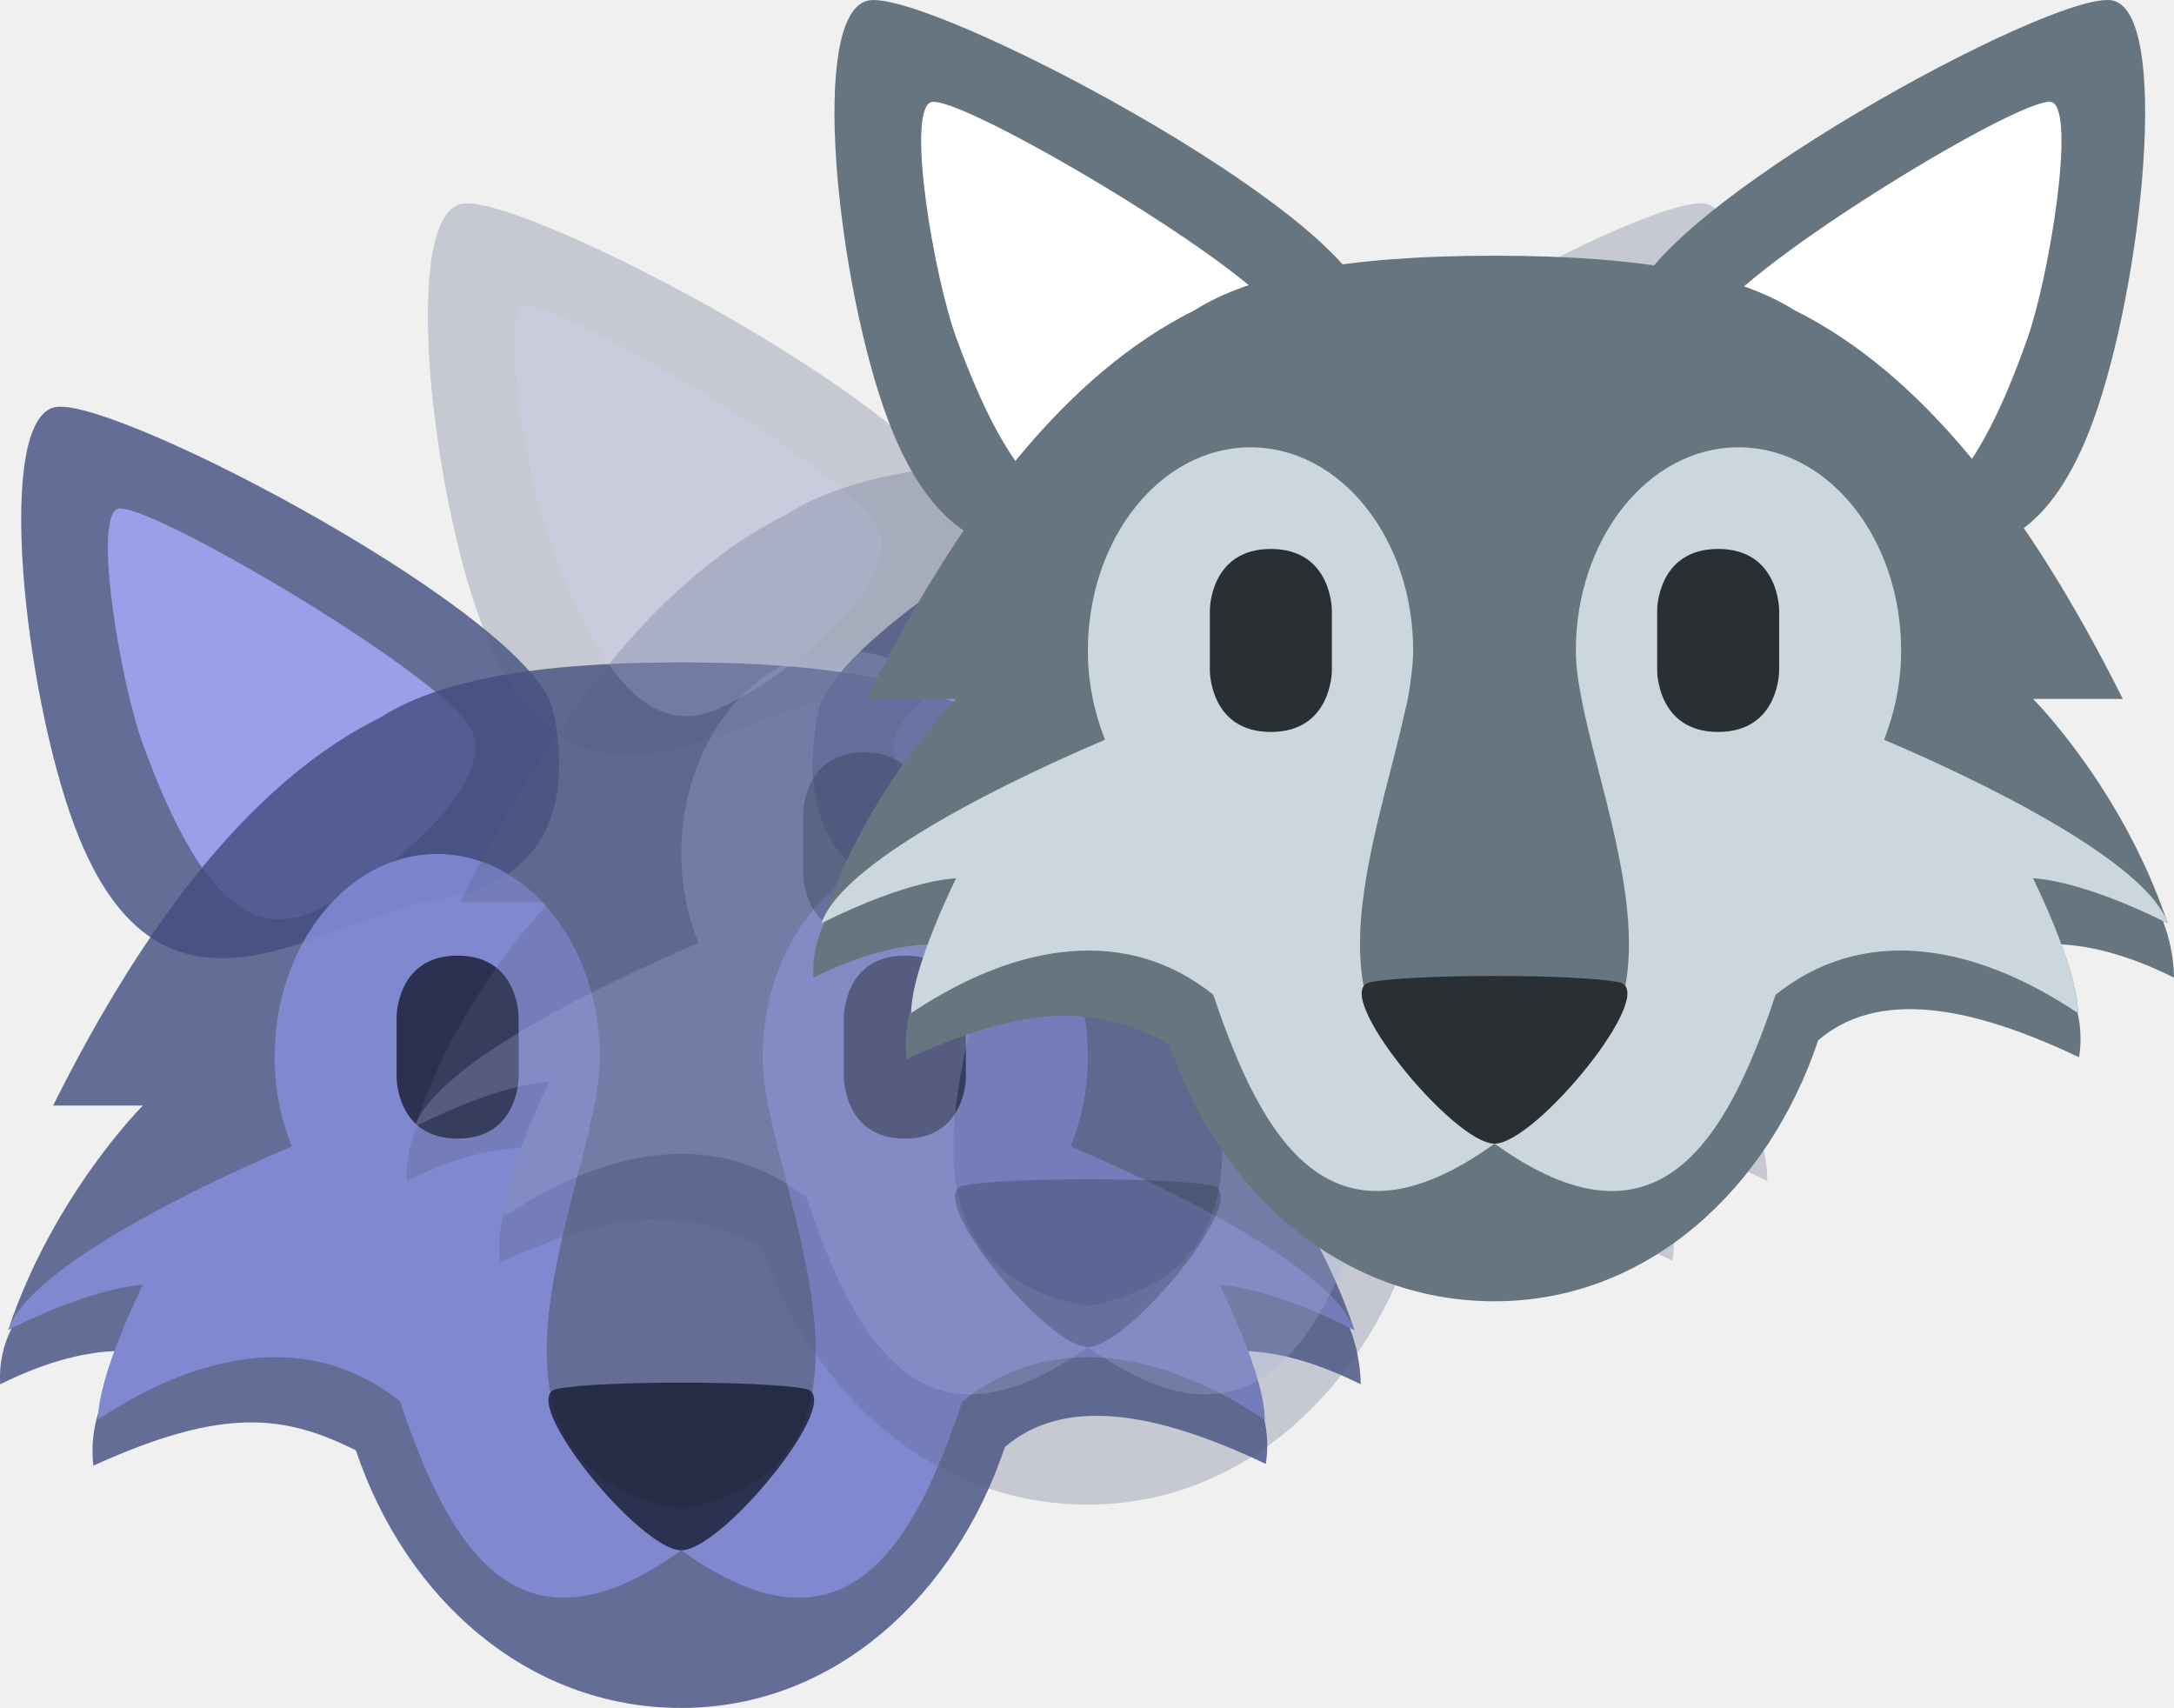
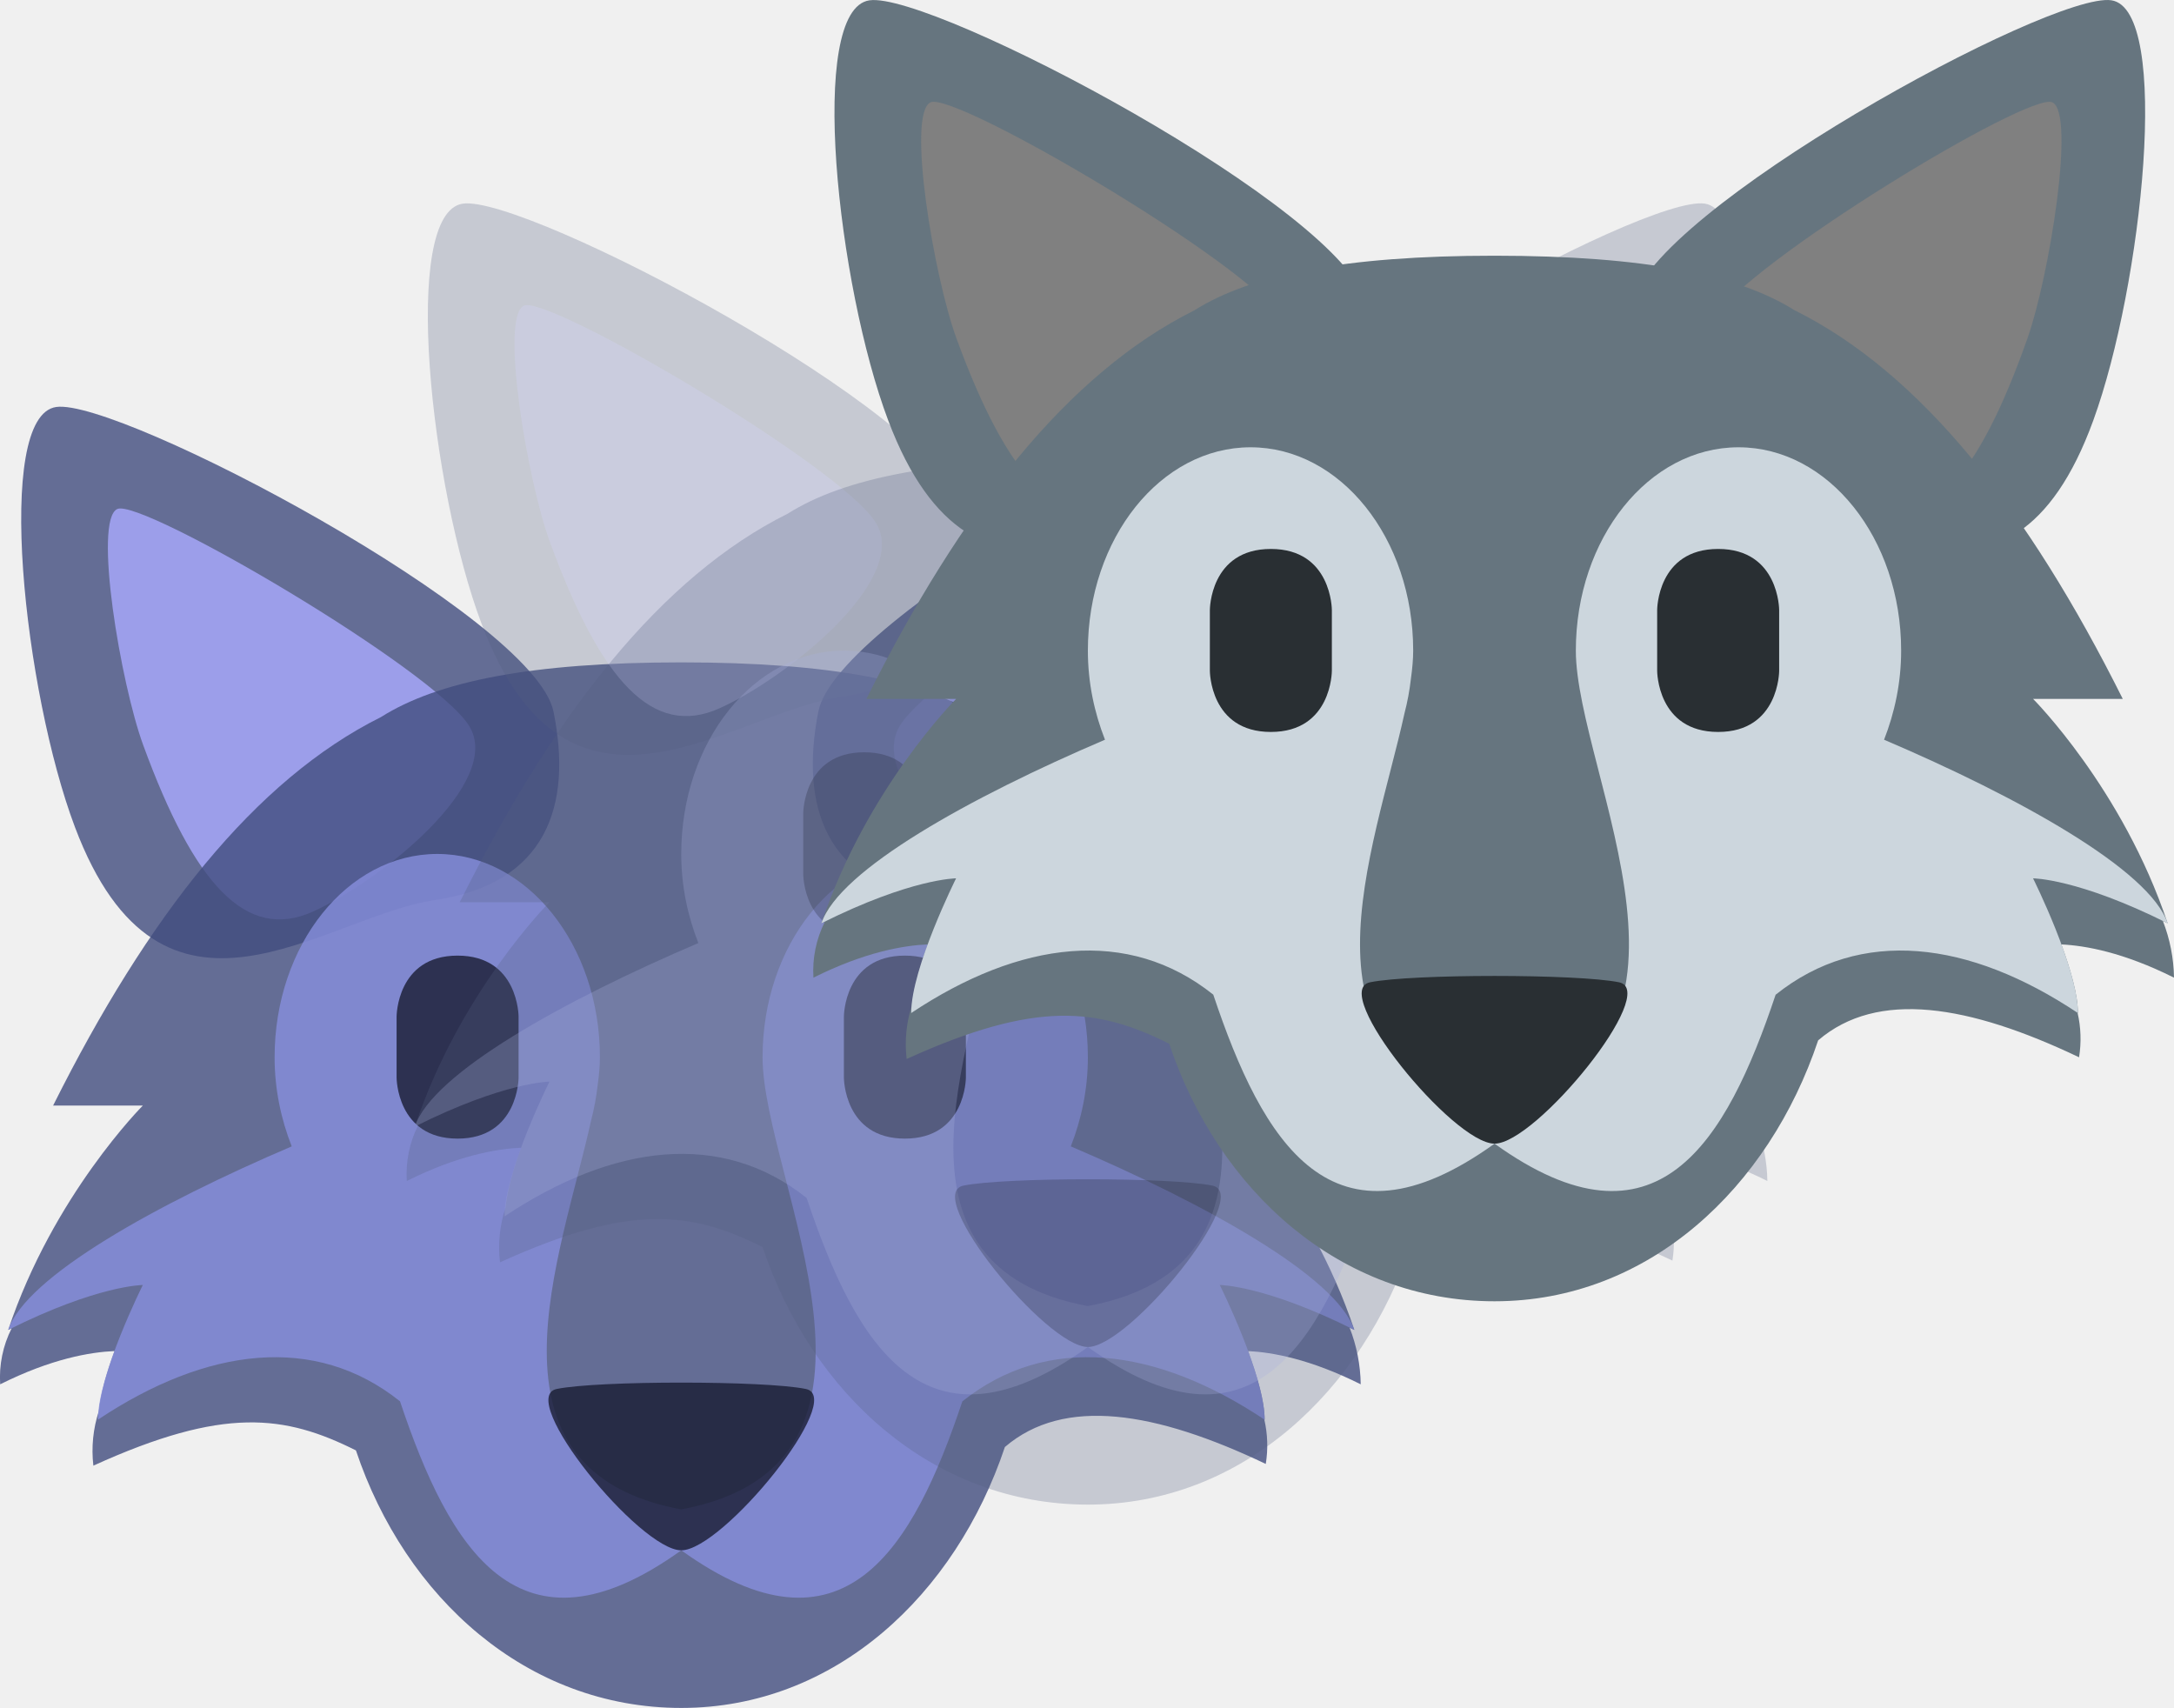
<svg xmlns="http://www.w3.org/2000/svg" viewBox="0 0 53.463 41.999">
  <path fill="#414c7fcc" d="M13.611 17.496c.475 2.326-.182 4.236-2.921 4.638-2.741.403-6.7 3.898-8.848-1.798-1.245-3.299-1.997-10.103-.461-10.328 1.537-.226 11.756 5.162 12.23 7.488Z" />
  <path fill="#aaaaffcc" d="M11.537 17.85c.865 1.392-2.205 3.833-3.844 4.568-1.639.736-2.915-.66-4.173-4.1-.55-1.503-1.234-5.532-.634-5.802.599-.268 7.785 3.942 8.651 5.334Z" data-player="true" />
  <path fill="#414c7fcc" d="M20.125 17.496c-.458 2.326.176 4.236 2.818 4.638 2.644.403 6.464 3.898 8.536-1.798 1.201-3.3 1.927-10.103.445-10.329-1.483-.225-11.342 5.163-11.799 7.489Z" />
  <path fill="#aaaaffcc" d="M22.126 17.85c-.835 1.392 2.127 3.833 3.708 4.568 1.581.736 2.812-.66 4.026-4.1.531-1.503 1.19-5.532.611-5.802-.577-.268-7.509 3.942-8.345 5.334Z" data-player="true" />
  <path fill="#414c7fcc" d="M31.1 34.911c0-.454-.188-1.091-.407-1.687.585.028 1.519.191 2.77.817a4.003 4.003 0 0 0-.273-1.393c.041.02.075.034.116.055-1.104-3.31-3.309-5.517-3.309-5.517h2.206c-2.331-4.663-4.965-8.015-8.075-9.559-1.39-.873-3.688-1.338-7.373-1.339h-.003c-3.696 0-5.996.468-7.385 1.346-3.104 1.547-5.734 4.896-8.061 9.552h2.207S1.306 29.392.202 32.703l.084-.039a2.685 2.685 0 0 0-.282 1.377c1.263-.632 2.217-.792 2.813-.818-.189.513-.343 1.044-.386 1.475a3.146 3.146 0 0 0-.135 1.343c3.207-1.458 4.707-1.25 6.457-.375 1.213 3.623 4.206 6.333 8.001 6.333 3.793 0 6.746-2.794 7.958-6.416 1.458-1.25 3.708-.875 6.416.416a2.844 2.844 0 0 0-.036-1.093l.008.005Z" />
  <path fill="#878eddcc" d="M33.306 32.703c-.437-1.313-3.665-3.101-6.973-4.513.26-.664.42-1.401.42-2.191 0-2.761-1.791-5-4-5s-4 2.239-4 5c0 3 4 10-2.001 11.118-5.125-.955-2.954-6.201-2.212-9.58.072-.276.125-.559.158-.853.034-.245.055-.476.055-.685 0-2.761-1.791-5-4-5s-4 2.239-4 5c0 .79.16 1.527.421 2.191-3.308 1.412-6.535 3.2-6.973 4.513 2.207-1.104 3.311-1.104 3.311-1.104s-1.104 2.208-1.104 3.312c2.67-1.78 5.339-2.122 7.429-.452 1.213 3.623 2.916 6.54 6.917 3.664 3.999 2.876 5.7-.04 6.912-3.662 2.092-1.673 4.763-1.33 7.434.45 0-1.104-1.103-3.312-1.103-3.312s1.103.001 3.309 1.104Z" />
  <path fill="#181c33cc" d="M9.753 24.999s0-1.5 1.5-1.5 1.5 1.5 1.5 1.5v1.5s0 1.5-1.5 1.5-1.5-1.5-1.5-1.5v-1.5Zm11 0s0-1.5 1.5-1.5 1.5 1.5 1.5 1.5v1.5s0 1.5-1.5 1.5-1.5-1.5-1.5-1.5v-1.5Zm-7.061 9.156c-1.021.208 2.041 3.968 3.062 3.968 1.02 0 4.082-3.76 3.062-3.968-1.02-.208-5.103-.208-6.124 0Z" />
  <path fill="#54617f44" d="M23.611 12.496c.475 2.326-.182 4.236-2.921 4.638-2.741.403-6.7 3.898-8.848-1.798-1.245-3.299-1.997-10.103-.461-10.328 1.537-.226 11.756 5.162 12.23 7.488Z" />
  <path fill="#d5d5ff44" d="M21.537 12.85c.865 1.392-2.205 3.833-3.844 4.568-1.639.736-2.915-.66-4.173-4.1-.55-1.503-1.234-5.532-.634-5.802.599-.268 7.785 3.942 8.651 5.334Z" data-player="true" />
  <path fill="#54617f44" d="M30.125 12.496c-.458 2.326.176 4.236 2.818 4.638 2.644.403 6.464 3.898 8.536-1.798 1.201-3.3 1.927-10.103.445-10.329-1.483-.225-11.342 5.163-11.799 7.489Z" />
  <path fill="#d5d5ff44" d="M32.126 12.85c-.835 1.392 2.127 3.833 3.708 4.568 1.581.736 2.812-.66 4.026-4.1.531-1.503 1.19-5.532.611-5.802-.577-.268-7.509 3.942-8.345 5.334Z" data-player="true" />
  <path fill="#54617f44" d="M41.1 29.911c0-.454-.188-1.091-.407-1.687.585.028 1.519.191 2.77.817a4.003 4.003 0 0 0-.273-1.393c.041.02.075.034.116.055-1.104-3.31-3.309-5.517-3.309-5.517h2.206c-2.331-4.663-4.965-8.015-8.075-9.559-1.39-.873-3.688-1.338-7.373-1.339h-.003c-3.696 0-5.996.468-7.385 1.346-3.104 1.547-5.734 4.896-8.061 9.552h2.207s-2.207 2.206-3.311 5.517l.084-.039a2.685 2.685 0 0 0-.282 1.377c1.263-.632 2.217-.792 2.813-.818-.189.513-.343 1.044-.386 1.475a3.146 3.146 0 0 0-.135 1.343c3.207-1.458 4.707-1.25 6.457-.375 1.213 3.623 4.206 6.333 8.001 6.333 3.793 0 6.746-2.794 7.958-6.416 1.458-1.25 3.708-.875 6.416.416a2.844 2.844 0 0 0-.036-1.093l.008.005Z" />
  <path fill="#aab2dd44" d="M43.306 27.703c-.437-1.313-3.665-3.101-6.973-4.513.26-.664.42-1.401.42-2.191 0-2.761-1.791-5-4-5s-4 2.239-4 5c0 3 4 10-2.001 11.118-5.125-.955-2.954-6.201-2.212-9.58.072-.276.125-.559.158-.853.034-.245.055-.476.055-.685 0-2.761-1.791-5-4-5s-4 2.239-4 5c0 .79.16 1.527.421 2.191-3.308 1.412-6.535 3.2-6.973 4.513 2.207-1.104 3.311-1.104 3.311-1.104s-1.104 2.208-1.104 3.312c2.67-1.78 5.339-2.122 7.429-.452 1.213 3.623 2.916 6.54 6.917 3.664 3.999 2.876 5.7-.04 6.912-3.662 2.092-1.673 4.763-1.33 7.434.45 0-1.104-1.103-3.312-1.103-3.312s1.103.001 3.309 1.104Z" />
  <path fill="#20253344" d="M19.753 19.999s0-1.5 1.5-1.5 1.5 1.5 1.5 1.5v1.5s0 1.5-1.5 1.5-1.5-1.5-1.5-1.5v-1.5Zm11 0s0-1.5 1.5-1.5 1.5 1.5 1.5 1.5v1.5s0 1.5-1.5 1.5-1.5-1.5-1.5-1.5v-1.5Zm-7.061 9.156c-1.021.208 2.041 3.968 3.062 3.968 1.02 0 4.082-3.76 3.062-3.968-1.02-.208-5.103-.208-6.124 0Z" />
  <path fill="#66757F" d="M33.611 7.496c.475 2.326-.182 4.236-2.921 4.638-2.741.403-6.7 3.898-8.848-1.798C20.597 7.037 19.845.233 21.381.008c1.537-.226 11.756 5.162 12.23 7.488Z" />
-   <path fill="#fff" d="M31.537 7.85c.865 1.392-2.205 3.833-3.844 4.568-1.639.736-2.915-.66-4.173-4.1-.55-1.503-1.234-5.532-.634-5.802.599-.268 7.785 3.942 8.651 5.334Z" data-player="true" />
+   <path fill="#808080" d="M31.537 7.85c.865 1.392-2.205 3.833-3.844 4.568-1.639.736-2.915-.66-4.173-4.1-.55-1.503-1.234-5.532-.634-5.802.599-.268 7.785 3.942 8.651 5.334Z" data-player="true" />
  <path fill="#66757F" d="M40.125 7.496c-.458 2.326.176 4.236 2.818 4.638 2.644.403 6.464 3.898 8.536-1.798 1.201-3.3 1.927-10.103.445-10.329-1.483-.225-11.342 5.163-11.799 7.489Z" />
-   <path fill="#fff" d="M42.126 7.85c-.835 1.392 2.127 3.833 3.708 4.568 1.581.736 2.812-.66 4.026-4.1.531-1.503 1.19-5.532.611-5.802-.577-.268-7.509 3.942-8.345 5.334Z" data-player="true" />
+   <path fill="#808080" d="M42.126 7.85c-.835 1.392 2.127 3.833 3.708 4.568 1.581.736 2.812-.66 4.026-4.1.531-1.503 1.19-5.532.611-5.802-.577-.268-7.509 3.942-8.345 5.334Z" data-player="true" />
  <path fill="#66757F" d="M51.1 24.911c0-.454-.188-1.091-.407-1.687.585.028 1.519.191 2.77.817a4.003 4.003 0 0 0-.273-1.393c.041.02.075.034.116.055-1.104-3.31-3.309-5.517-3.309-5.517h2.206c-2.331-4.663-4.965-8.015-8.075-9.559-1.39-.873-3.688-1.338-7.373-1.339h-.003c-3.696 0-5.996.468-7.385 1.346-3.104 1.547-5.734 4.896-8.061 9.552h2.207s-2.207 2.206-3.311 5.517l.084-.039a2.685 2.685 0 0 0-.282 1.377c1.263-.632 2.217-.792 2.813-.818-.189.513-.343 1.044-.386 1.475a3.146 3.146 0 0 0-.135 1.343c3.207-1.458 4.707-1.25 6.457-.375 1.213 3.623 4.206 6.333 8.001 6.333 3.793 0 6.746-2.794 7.958-6.416 1.458-1.25 3.708-.875 6.416.416a2.844 2.844 0 0 0-.036-1.093l.008.005Z" />
  <path fill="#CCD6DD" d="M53.306 22.703c-.437-1.313-3.665-3.101-6.973-4.513.26-.664.42-1.401.42-2.191 0-2.761-1.791-5-4-5s-4 2.239-4 5c0 3 4 10-2.001 11.118-5.125-.955-2.954-6.201-2.212-9.58.072-.276.125-.559.158-.853.034-.245.055-.476.055-.685 0-2.761-1.791-5-4-5s-4 2.239-4 5c0 .79.16 1.527.421 2.191-3.308 1.412-6.535 3.2-6.973 4.513 2.207-1.104 3.311-1.104 3.311-1.104s-1.104 2.208-1.104 3.312c2.67-1.78 5.339-2.122 7.429-.452 1.213 3.623 2.916 6.54 6.917 3.664 3.999 2.876 5.7-.04 6.912-3.662 2.092-1.673 4.763-1.33 7.434.45 0-1.104-1.103-3.312-1.103-3.312s1.103.001 3.309 1.104Z" />
  <path fill="#292F33" d="M29.753 14.999s0-1.5 1.5-1.5 1.5 1.5 1.5 1.5v1.5s0 1.5-1.5 1.5-1.5-1.5-1.5-1.5v-1.5Zm11 0s0-1.5 1.5-1.5 1.5 1.5 1.5 1.5v1.5s0 1.5-1.5 1.5-1.5-1.5-1.5-1.5v-1.5Zm-7.061 9.156c-1.021.208 2.041 3.968 3.062 3.968 1.02 0 4.082-3.76 3.062-3.968-1.02-.208-5.103-.208-6.124 0Z" />
</svg>
